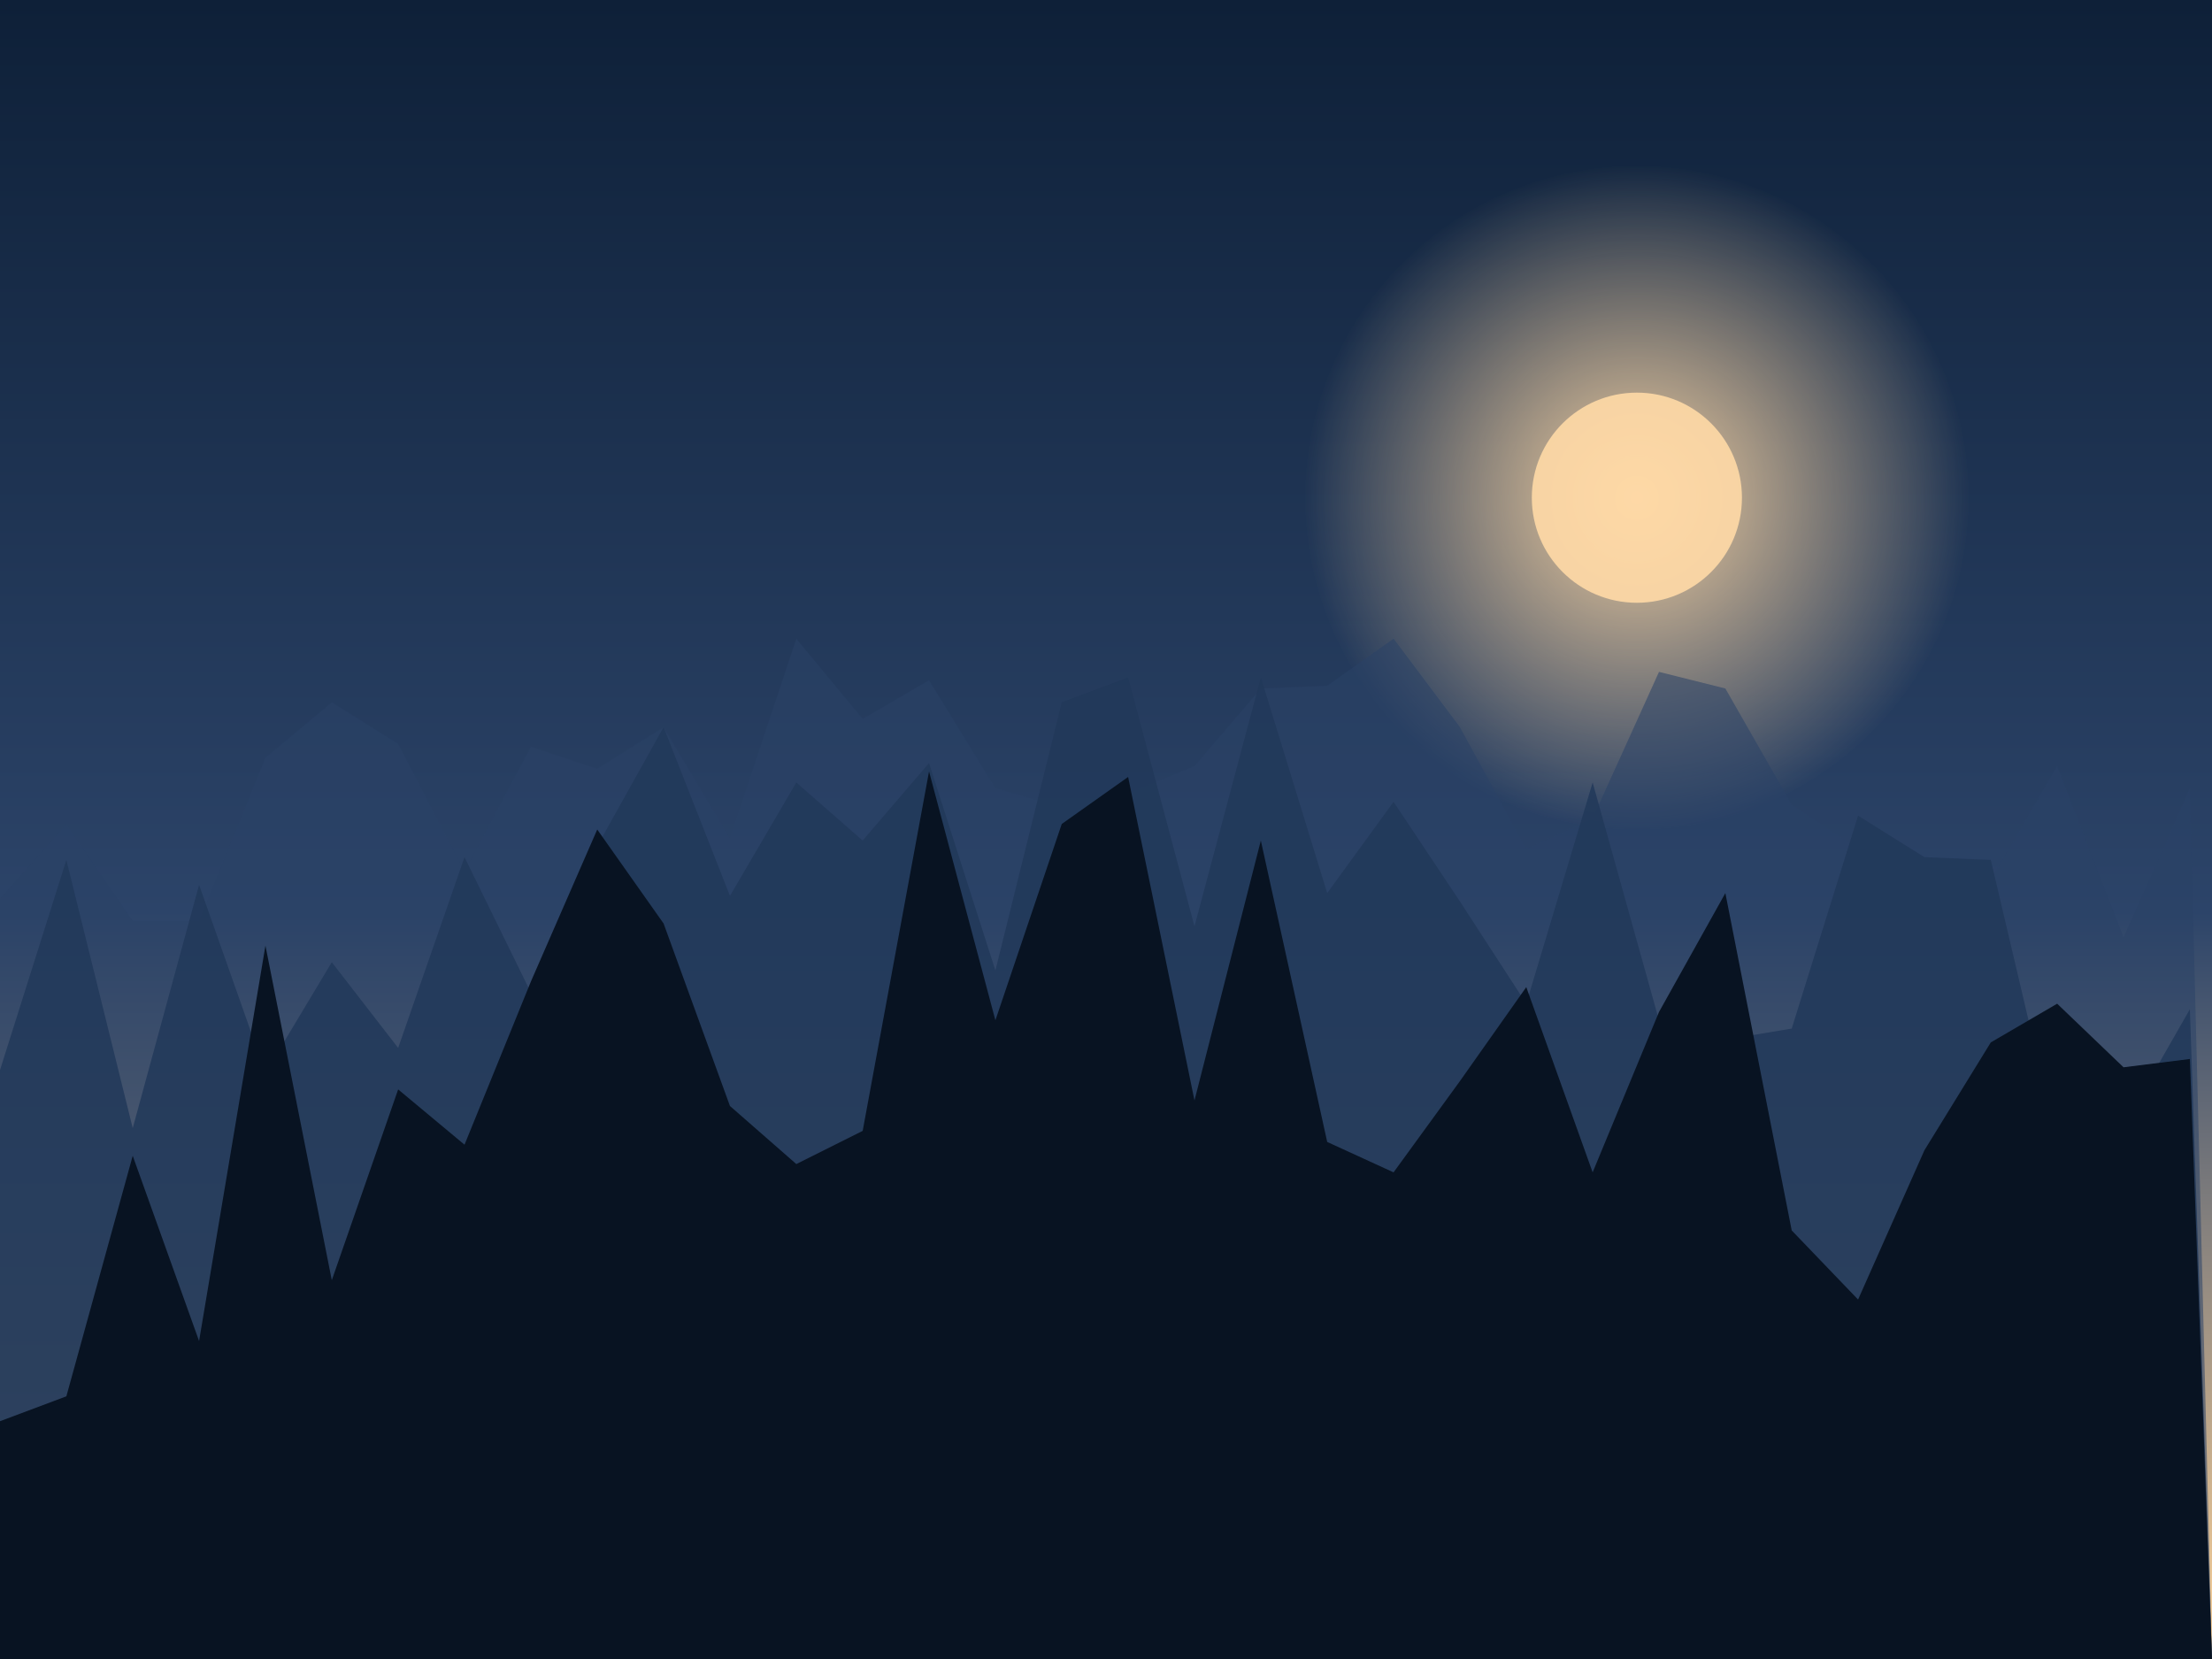
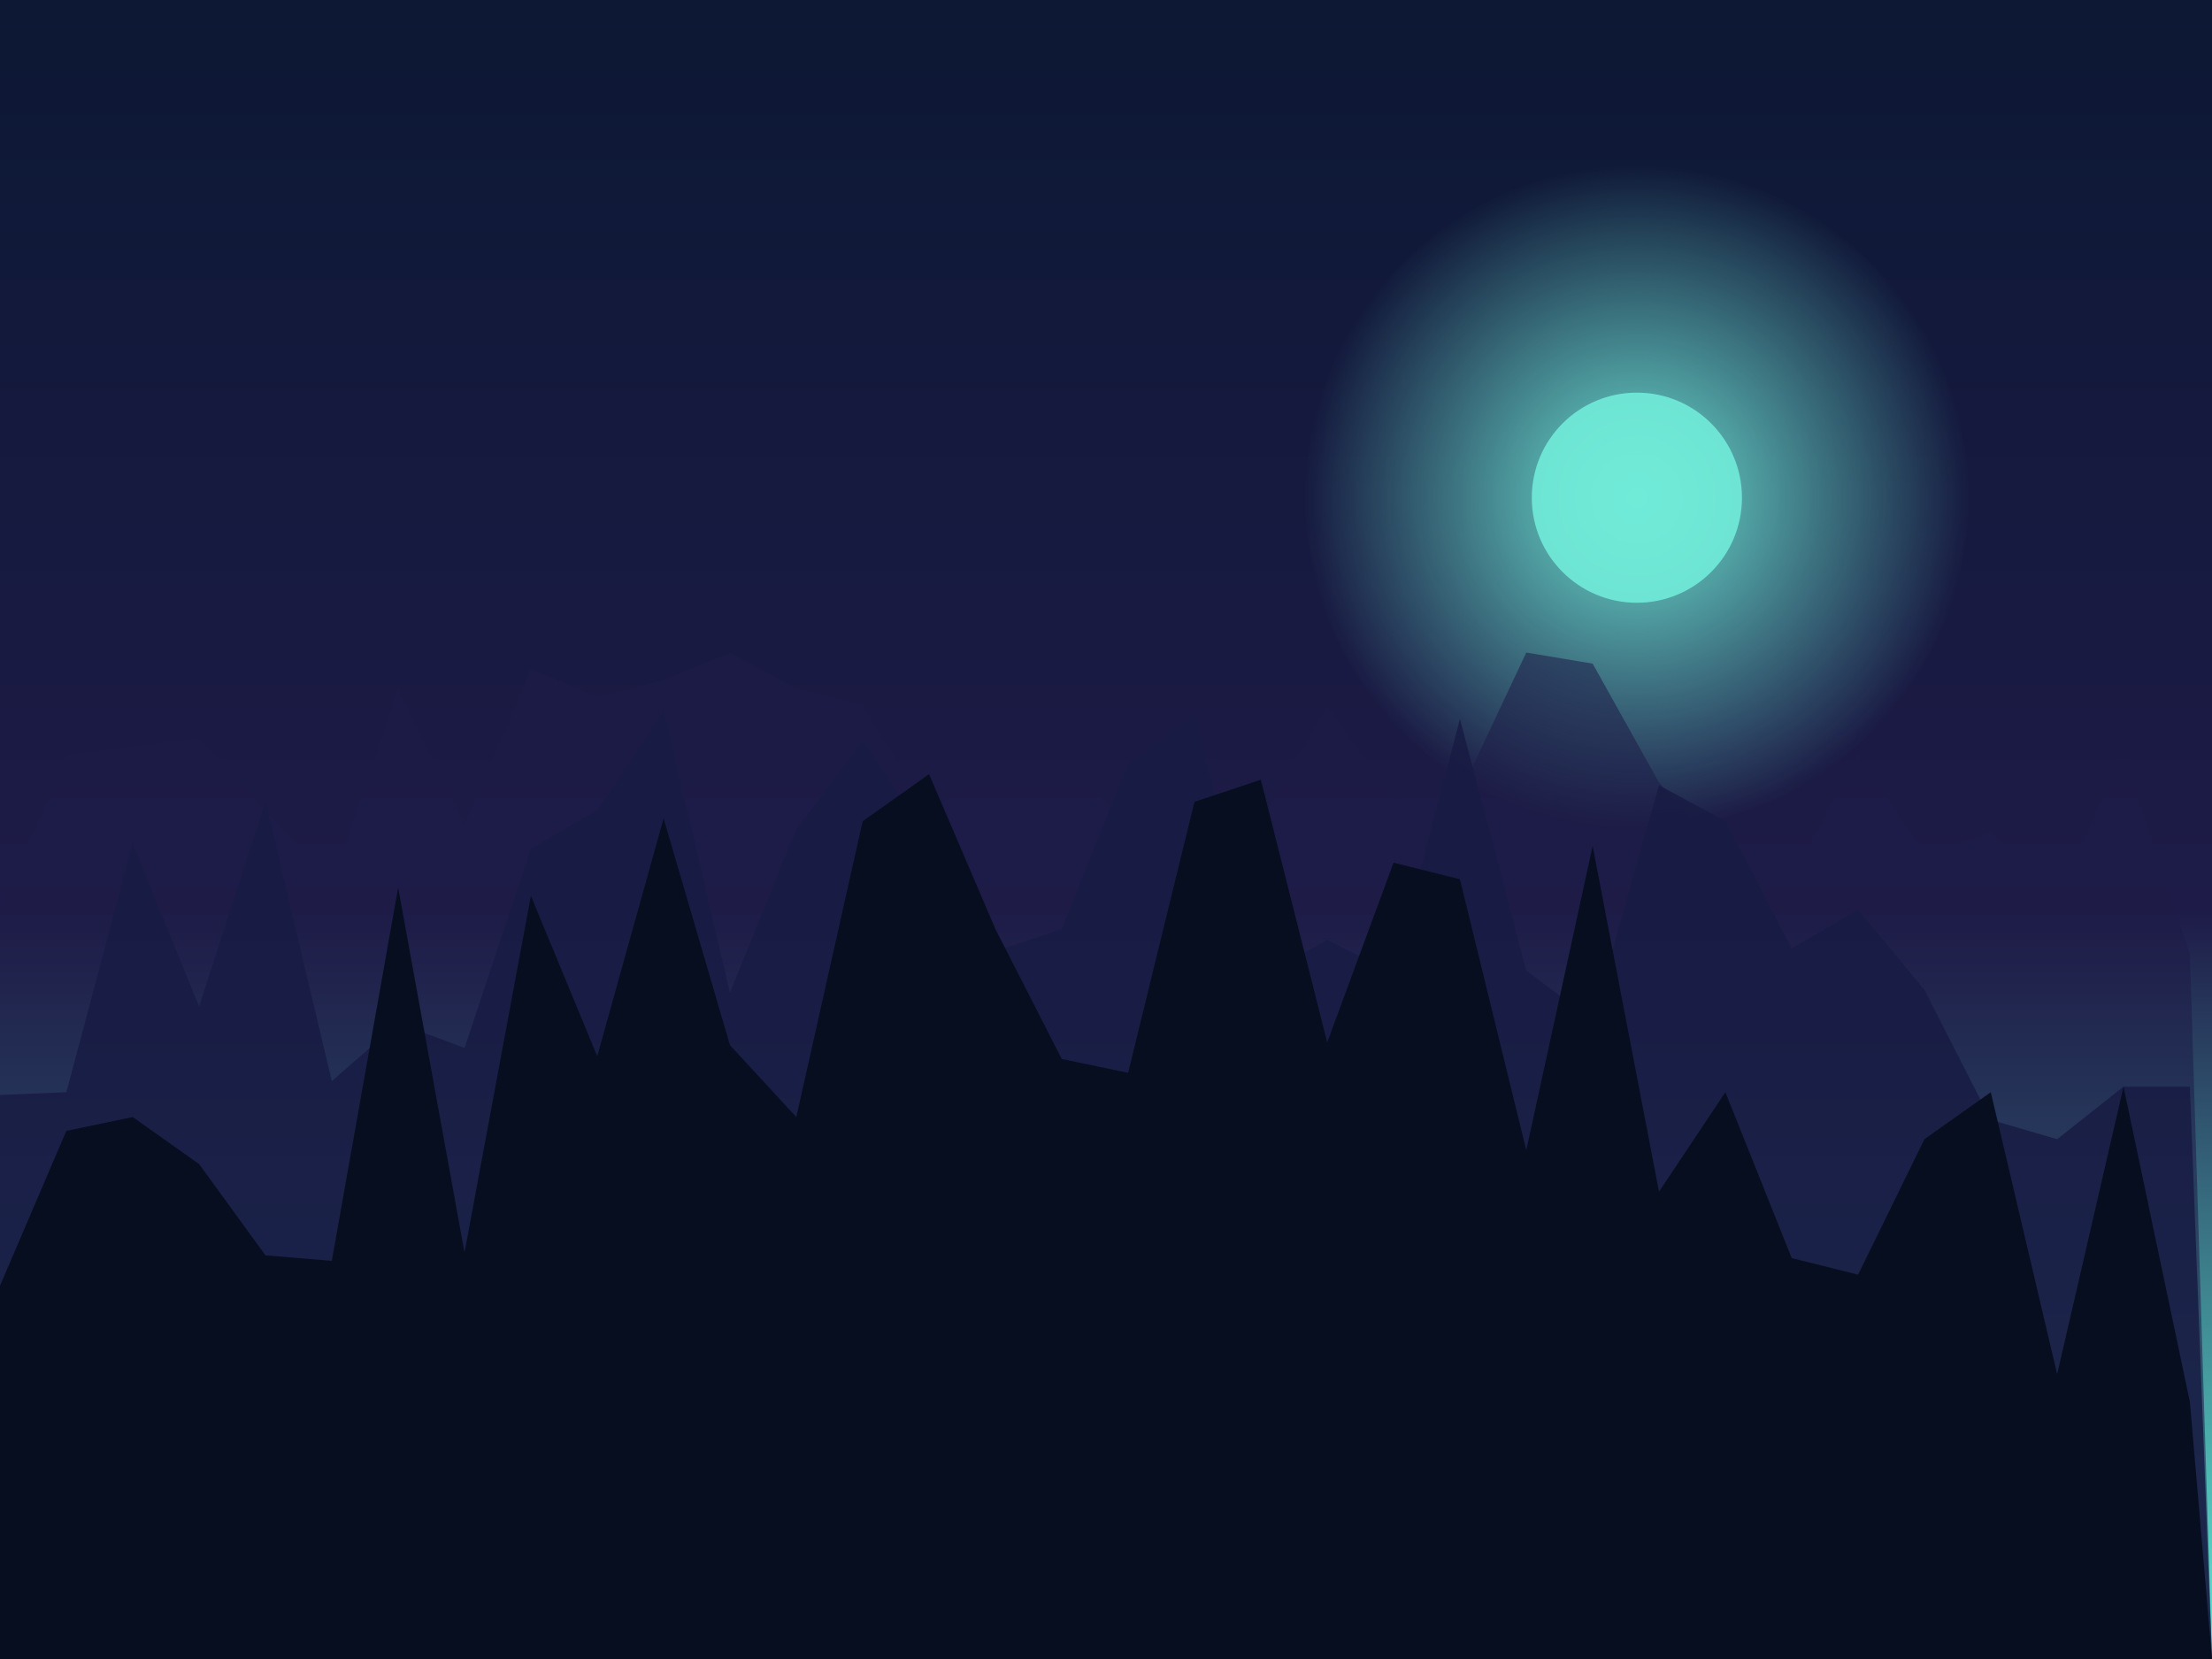
<svg xmlns="http://www.w3.org/2000/svg" viewBox="0 0 800 600" preserveAspectRatio="xMidYMid slice">
  <defs>
    <linearGradient id="sky" x1="0" y1="0" x2="0" y2="1">
-       <stop offset="0" stop-color="#0e2038" />
-       <stop offset="0.55" stop-color="#2c4469" />
-       <stop offset="1" stop-color="#ffd49a" />
+       <stop offset="0" stop-color="#0c1834" />
+       <stop offset="0.55" stop-color="#1e1b48" />
+       <stop offset="1" stop-color="#5eead4" />
    </linearGradient>
    <radialGradient id="orb" cx="0.5" cy="0.5" r="0.5">
-       <stop offset="0" stop-color="#ffd9a6" stop-opacity="0.95" />
-       <stop offset="1" stop-color="#ffd9a6" stop-opacity="0" />
+       <stop offset="0" stop-color="#71ecd9" stop-opacity="0.95" />
+       <stop offset="1" stop-color="#71ecd9" stop-opacity="0" />
    </radialGradient>
  </defs>
  <rect width="800" height="600" fill="url(#sky)" />
  <circle cx="592" cy="180" r="120" fill="url(#orb)" />
-   <circle cx="592" cy="180" r="38" fill="#ffd9a6" opacity="0.9" />
-   <path d="M0,600 L0,325 L24,298 L48,333 L72,333 L96,274 L120,254 L144,269 L168,315 L192,270 L216,278 L240,263 L264,303 L288,231 L312,260 L336,246 L360,285 L384,292 L408,287 L432,277 L456,249 L480,248 L504,231 L528,263 L552,307 L576,296 L600,243 L624,249 L648,291 L672,307 L696,319 L720,318 L744,277 L768,339 L792,285 L800,600 Z" fill="#294166" opacity="0.55" />
-   <path d="M0,600 L0,387 L24,311 L48,408 L72,320 L96,388 L120,348 L144,379 L168,310 L192,359 L216,306 L240,263 L264,324 L288,283 L312,304 L336,276 L360,351 L384,254 L408,245 L432,335 L456,245 L480,323 L504,290 L528,326 L552,363 L576,283 L600,369 L624,376 L648,372 L672,295 L696,310 L720,311 L744,413 L768,407 L792,365 L800,600 Z" fill="#213859" opacity="0.85" />
-   <path d="M0,600 L0,514 L24,505 L48,418 L72,485 L96,342 L120,463 L144,394 L168,414 L192,355 L216,300 L240,334 L264,400 L288,421 L312,409 L336,279 L360,369 L384,298 L408,281 L432,398 L456,304 L480,413 L504,424 L528,391 L552,357 L576,424 L600,366 L624,323 L648,445 L672,470 L696,416 L720,377 L744,363 L768,386 L792,383 L800,600 Z" fill="#081322" opacity="1.0" />
+   <circle cx="592" cy="180" r="38" fill="#71ecd9" opacity="0.9" />
+   <path d="M0,600 L0,330 L24,273 L48,270 L72,267 L96,293 L120,320 L144,249 L168,298 L192,242 L216,252 L240,246 L264,236 L288,249 L312,255 L336,294 L360,275 L384,278 L408,296 L432,269 L456,297 L480,255 L504,289 L528,287 L552,236 L576,240 L600,283 L624,310 L648,317 L672,273 L696,309 L720,301 L744,324 L768,273 L792,345 L800,600 Z" fill="#1d1b47" opacity="0.55" />
+   <path d="M0,600 L0,396 L24,395 L48,305 L72,364 L96,290 L120,391 L144,370 L168,379 L192,307 L216,293 L240,257 L264,359 L288,300 L312,268 L336,304 L360,344 L384,336 L408,276 L432,259 L456,353 L480,340 L504,352 L528,260 L552,351 L576,369 L600,284 L624,297 L648,343 L672,329 L696,358 L720,405 L744,412 L768,393 L792,393 L800,600 Z" fill="#181b43" opacity="0.85" />
+   <path d="M0,600 L0,465 L24,409 L48,404 L72,421 L96,454 L120,456 L144,321 L168,453 L192,324 L216,382 L240,296 L264,378 L288,404 L312,297 L336,280 L360,336 L384,383 L408,388 L432,290 L456,282 L480,377 L504,312 L528,318 L552,416 L576,306 L600,431 L624,395 L648,455 L672,461 L696,412 L720,395 L744,497 L768,393 L792,507 L800,600 Z" fill="#070e1f" opacity="1.0" />
</svg>
